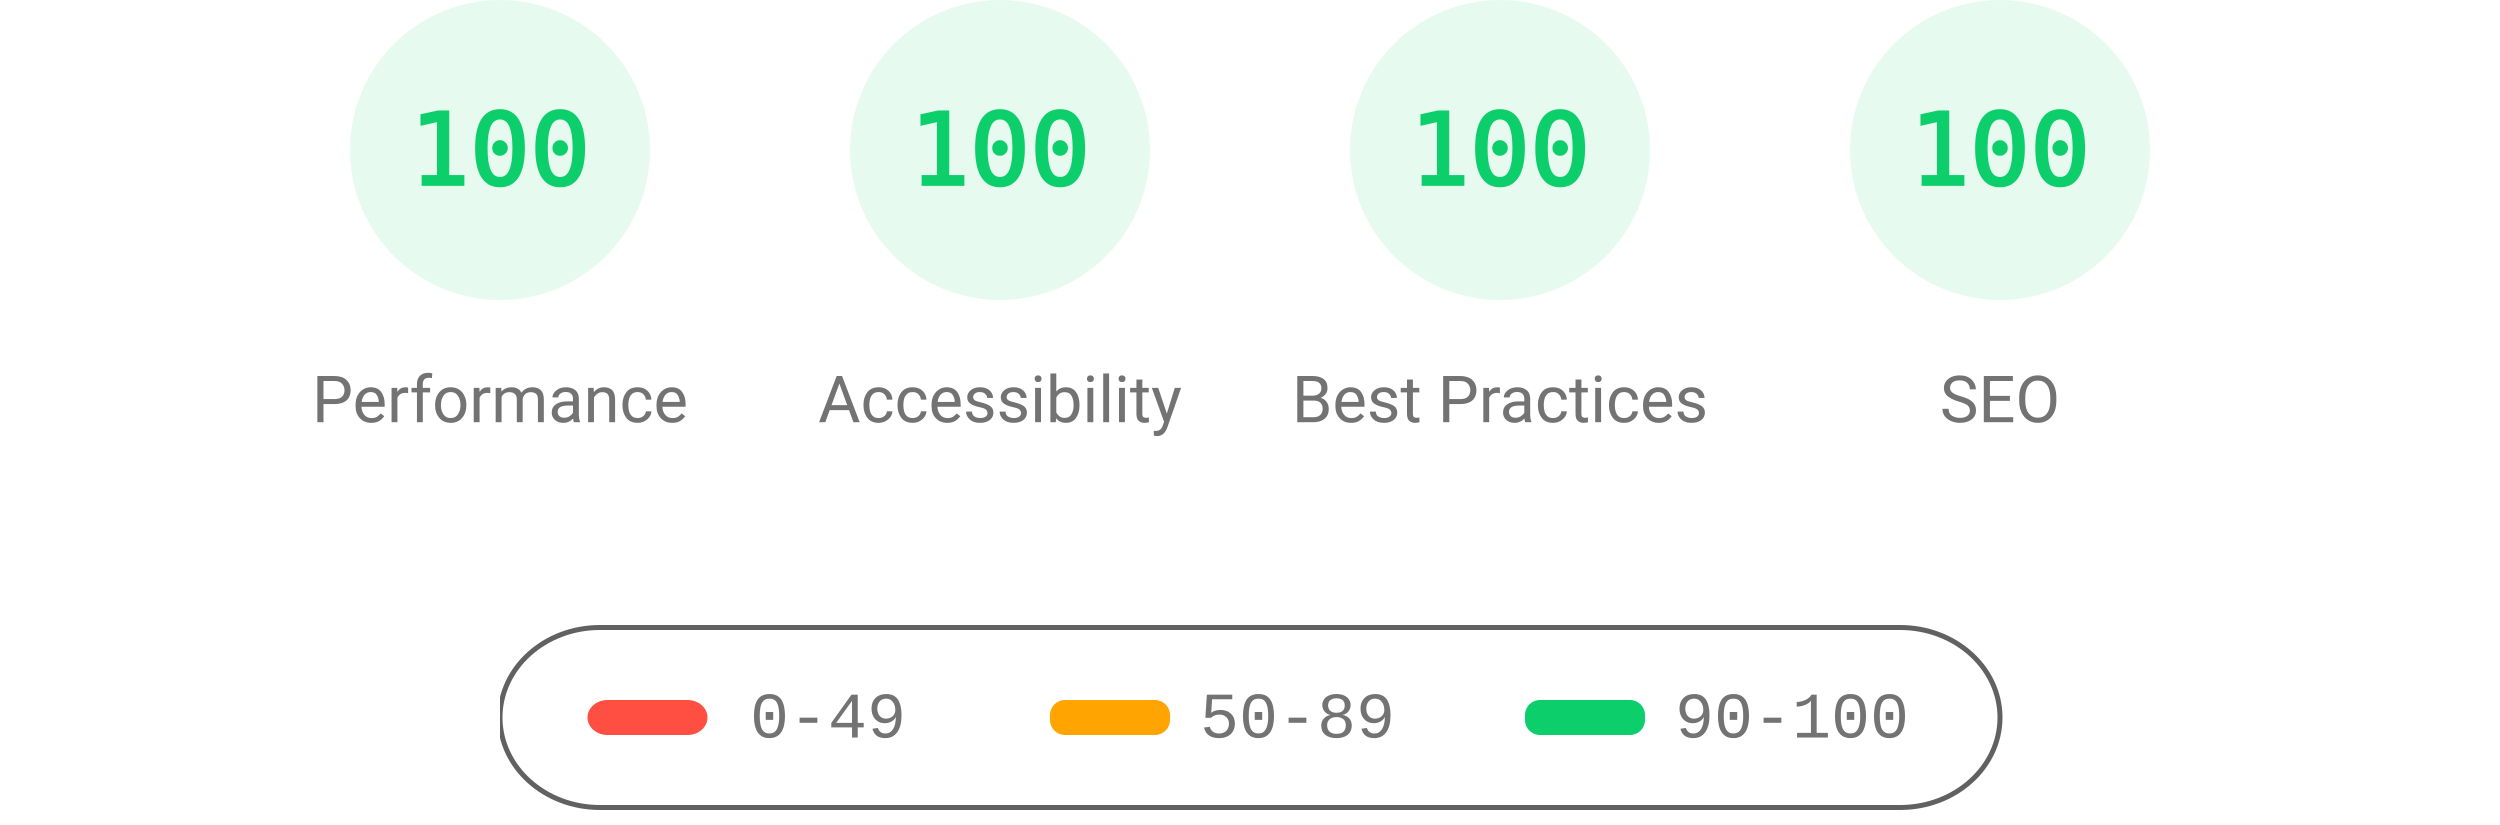
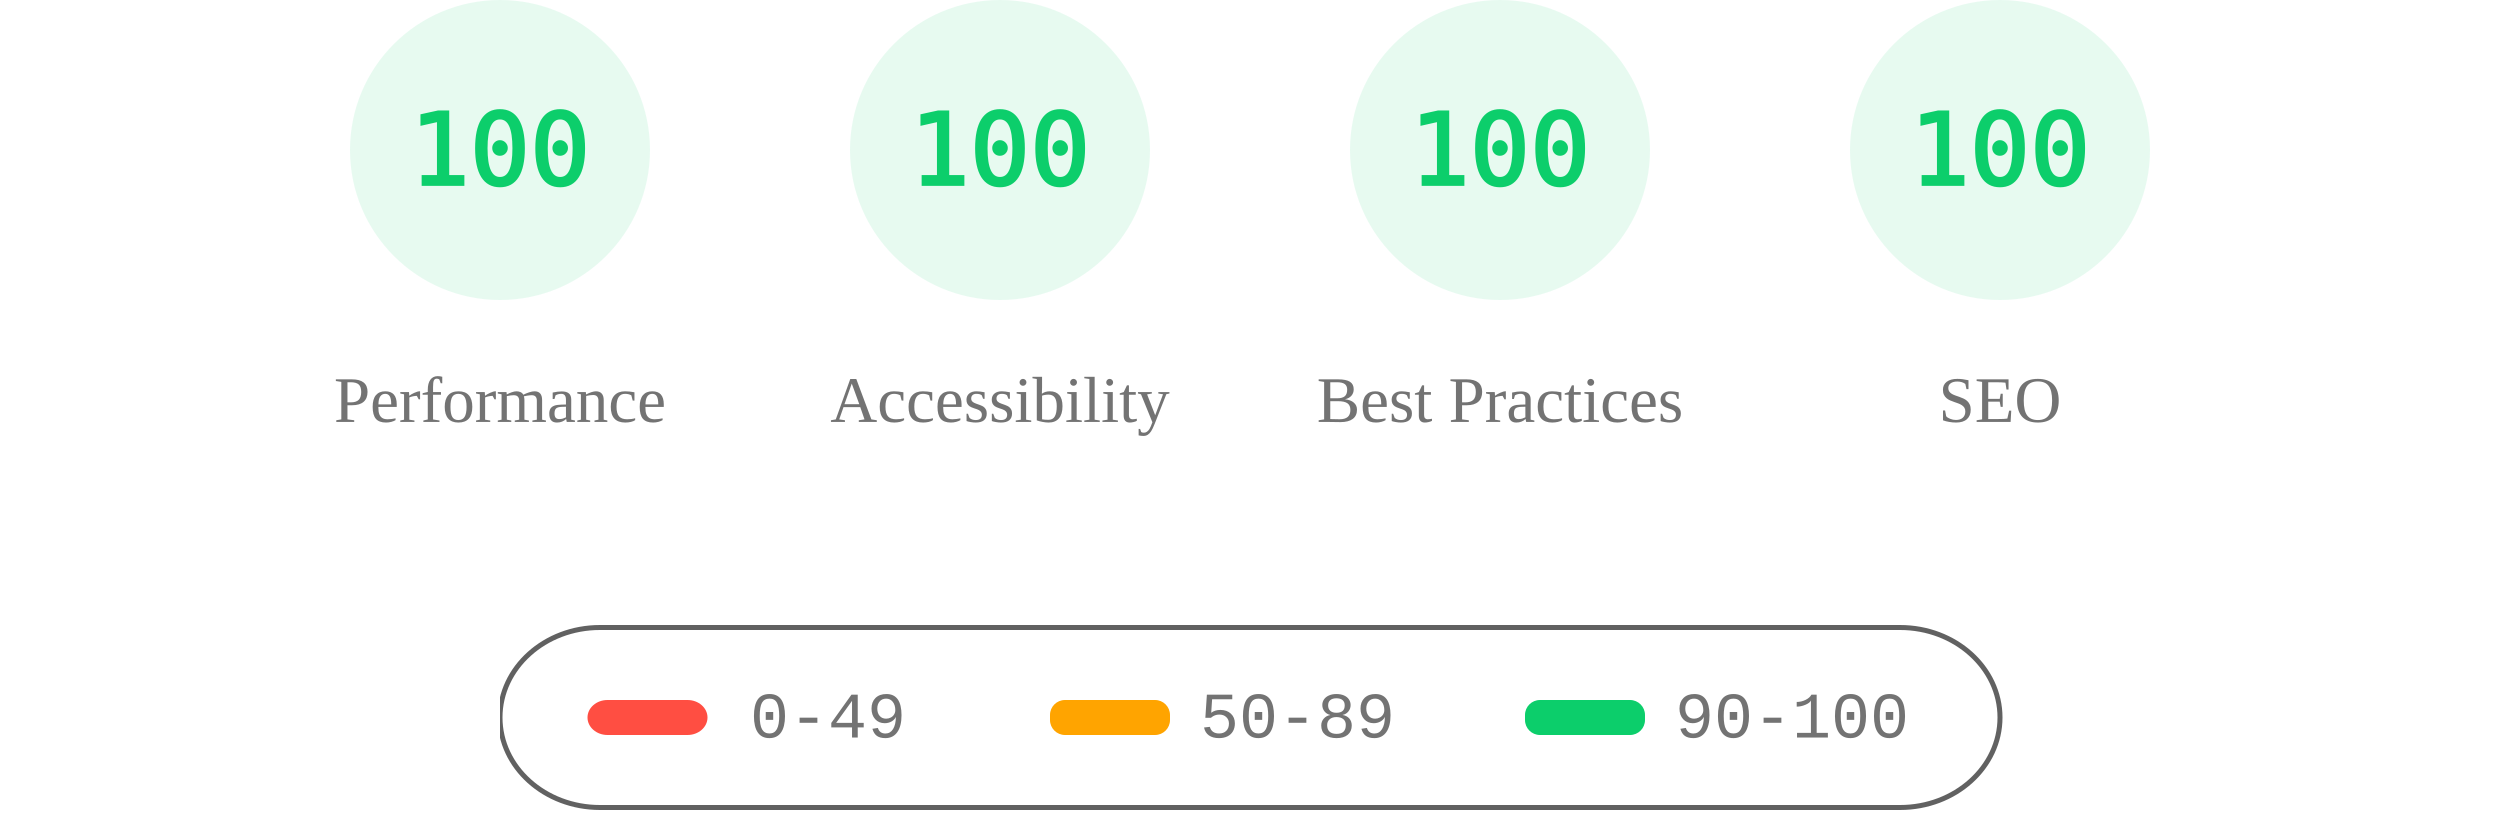
<svg xmlns="http://www.w3.org/2000/svg" class="theme--agnostic" fill="none" width="1000" height="330">
  <style>
			.gauge-base {
				opacity: 0.1
			}

			.gauge-arc {
				fill: none;
				animation-delay: 250ms;
				stroke-linecap: round;
				transform: rotate(-90deg);
				transform-origin: 100px 60px;
				animation: load-gauge 1s ease forwards
			}

			.guage-text {
				font-size: 40px;
				font-family: monospace;
				text-align: center
			}

			.guage-red {
				color: #ff4e42;
				fill: #ff4e42;
				stroke: #ff4e42
			}
			.guage-orange {
				color: #ffa400;
				fill: #ffa400;
				stroke: #ffa400
			}
			.guage-green {
				color: #0cce6b;
				fill: #0cce6b;
				stroke: #0cce6b
			}
			.theme--agnostic .guage-undefined {
				color: #5c5c5c;
				fill: #5c5c5c;
				stroke: #5c5c5c
			}
			.theme--light .guage-undefined {
				color: #1e1e1e;
				fill: #1e1e1e;
				stroke: #1e1e1e
			}
			.theme--dark .guage-undefined {
				color: #f5f5f5;
				fill: #f5f5f5;
				stroke: #f5f5f5
			}

			.guage-title {
				stroke: none;
				font-size: 26px;
				line-height: 26px;
- 				font-family: Roboto, Halvetica, Arial, sans-serif
+ 				
			}
			.metric.guage-title {
				font-family: 'Courier New', Courier, monospace
			}
			.theme--agnostic .guage-title {
				color: #737373;
				fill: #737373
			}
			.theme--light .guage-title {
				color: #212121;
				fill: #212121
			}
			.theme--dark .guage-title {
				color: #f5f5f5;
				fill: #f5f5f5
			}

			@keyframes load-gauge {
				from {
					stroke-dasharray: 0 352.858
				}
			}
			.lh-gauge--pwa__disc {
				fill: #e0e0e0
			}
			.lh-gauge--pwa__logo {
				position: relative;
				fill: #b0b0b0
			}
			.lh-gauge--pwa__invisible {
				display: none
			}
			.lh-gauge--pwa__visible {
				display: inline
			}
			.guage-invisible {
				display: none
			}
			.lh-gauge--pwa__logo--primary-color {
				fill: #304ffe
			}
			.theme--agnostic .lh-gauge--pwa__logo--secondary-color {
				fill: #787878
			}
			.theme--light .lh-gauge--pwa__logo--secondary-color {
				fill: #3d3d3d
			}
			.theme--dark .lh-gauge--pwa__logo--secondary-color {
				fill: #d8b6b6
			}
			.theme--light #svg_2 {
				stroke: #00000022
			}
			.theme--agnostic #svg_2 {
				stroke: #616161
			}
			.theme--light #svg_2 {
				stroke: #00000022
			}
			.theme--dark #svg_2 {
				stroke: #f5f5f566
			}
		</style>
  <svg class="guage-div guage-perf guage-green" viewBox="0 0 200 200" width="200" height="200" x="100" y="0">
    <circle class="gauge-base" r="56" cx="100" cy="60" stroke-width="8" />
    <circle class="gauge-arc guage-arc-1" r="56" cx="100" cy="60" stroke-width="8" style="stroke-dasharray: 351.858, 351.858;" />
    <text class="guage-text" x="100px" y="60px" alignment-baseline="central" dominant-baseline="central" text-anchor="middle">100</text>
    <text class="guage-title" x="100px" y="160px" alignment-baseline="central" dominant-baseline="central" text-anchor="middle">Performance</text>
  </svg>,<svg class="guage-div guage-perf guage-green" viewBox="0 0 200 200" width="200" height="200" x="300" y="0">
    <circle class="gauge-base" r="56" cx="100" cy="60" stroke-width="8" />
    <circle class="gauge-arc guage-arc-1" r="56" cx="100" cy="60" stroke-width="8" style="stroke-dasharray: 351.858, 351.858;" />
    <text class="guage-text" x="100px" y="60px" alignment-baseline="central" dominant-baseline="central" text-anchor="middle">100</text>
    <text class="guage-title" x="100px" y="160px" alignment-baseline="central" dominant-baseline="central" text-anchor="middle">Accessibility</text>
  </svg>,<svg class="guage-div guage-perf guage-green" viewBox="0 0 200 200" width="200" height="200" x="500" y="0">
    <circle class="gauge-base" r="56" cx="100" cy="60" stroke-width="8" />
    <circle class="gauge-arc guage-arc-1" r="56" cx="100" cy="60" stroke-width="8" style="stroke-dasharray: 351.858, 351.858;" />
    <text class="guage-text" x="100px" y="60px" alignment-baseline="central" dominant-baseline="central" text-anchor="middle">100</text>
    <text class="guage-title" x="100px" y="160px" alignment-baseline="central" dominant-baseline="central" text-anchor="middle">Best Practices</text>
  </svg>,<svg class="guage-div guage-perf guage-green" viewBox="0 0 200 200" width="200" height="200" x="700" y="0">
    <circle class="gauge-base" r="56" cx="100" cy="60" stroke-width="8" />
    <circle class="gauge-arc guage-arc-1" r="56" cx="100" cy="60" stroke-width="8" style="stroke-dasharray: 351.858, 351.858;" />
    <text class="guage-text" x="100px" y="60px" alignment-baseline="central" dominant-baseline="central" text-anchor="middle">100</text>
    <text class="guage-title" x="100px" y="160px" alignment-baseline="central" dominant-baseline="central" text-anchor="middle">SEO</text>
  </svg>
  <svg width="604" height="76" x="200" y="250">
    <g>
      <rect fill="none" id="canvas_background" height="80" width="604" y="-1" x="-1" />
      <g display="none" overflow="visible" y="0" x="0" height="100%" width="100%" id="canvasGrid">
        <rect fill="url(#gridpattern)" stroke-width="0" y="0" x="0" height="100%" width="100%" />
      </g>
    </g>
    <g>
      <rect fill-opacity="0" stroke-width="2" rx="40" id="svg_2" height="72" width="600" y="1" x="0" fill="#000000" />
      <rect stroke="#000" rx="8" id="svg_3" height="14" width="48" y="30" x="35" stroke-opacity="null" stroke-width="0" fill="#ff4e42" />
      <rect stroke="#000" rx="6" id="svg_4" height="14" width="48" y="30" x="220" stroke-opacity="null" stroke-width="0" fill="#ffa400" />
      <rect stroke="#000" rx="6" id="svg_5" height="14" width="48" y="30" x="410" stroke-opacity="null" stroke-width="0" fill="#0cce6b" />
      <text class="metric guage-title" xml:space="preserve" text-anchor="start" font-size="26" id="svg_6" y="45" x="100" stroke-opacity="null" stroke-width="0" stroke="#000">0-49</text>
      <text class="metric guage-title" xml:space="preserve" text-anchor="start" font-size="26" id="svg_7" y="45" x="280" stroke-opacity="null" stroke-width="0" stroke="#000">50-89</text>
      <text class="metric guage-title" xml:space="preserve" text-anchor="start" font-size="26" id="svg_8" y="45" x="470" stroke-opacity="null" stroke-width="0" stroke="#000">90-100</text>
    </g>
  </svg>
</svg>
